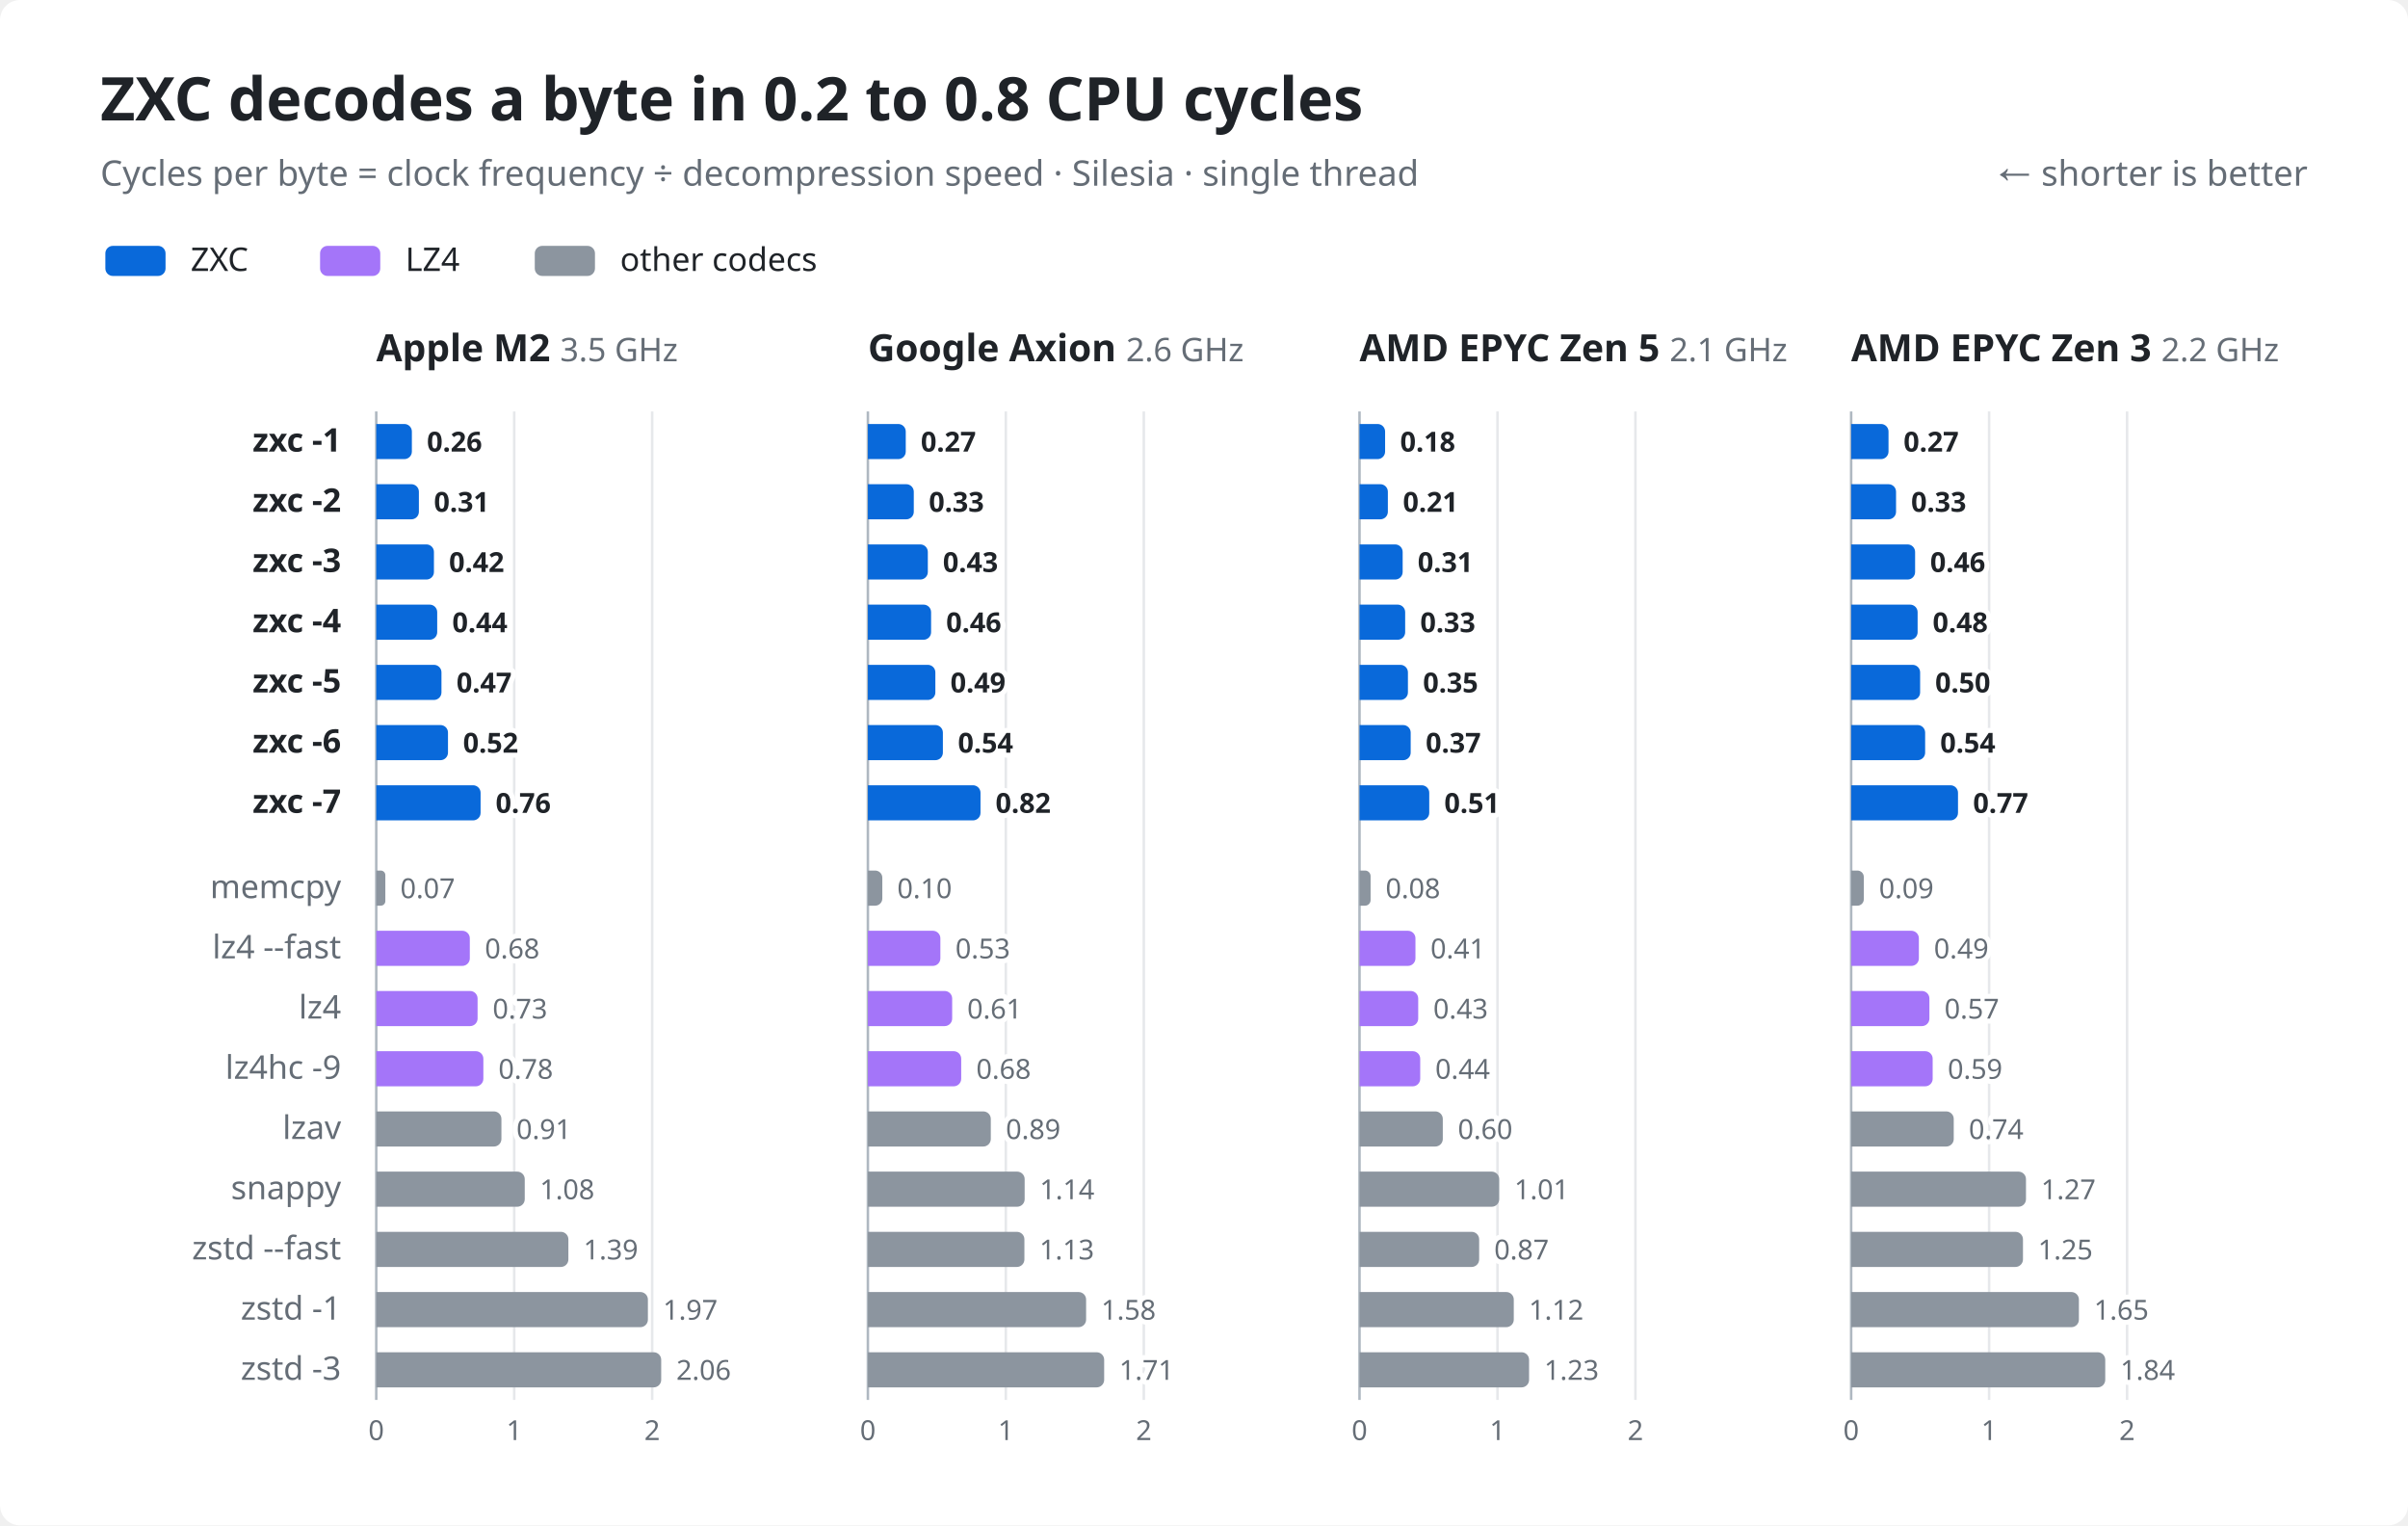
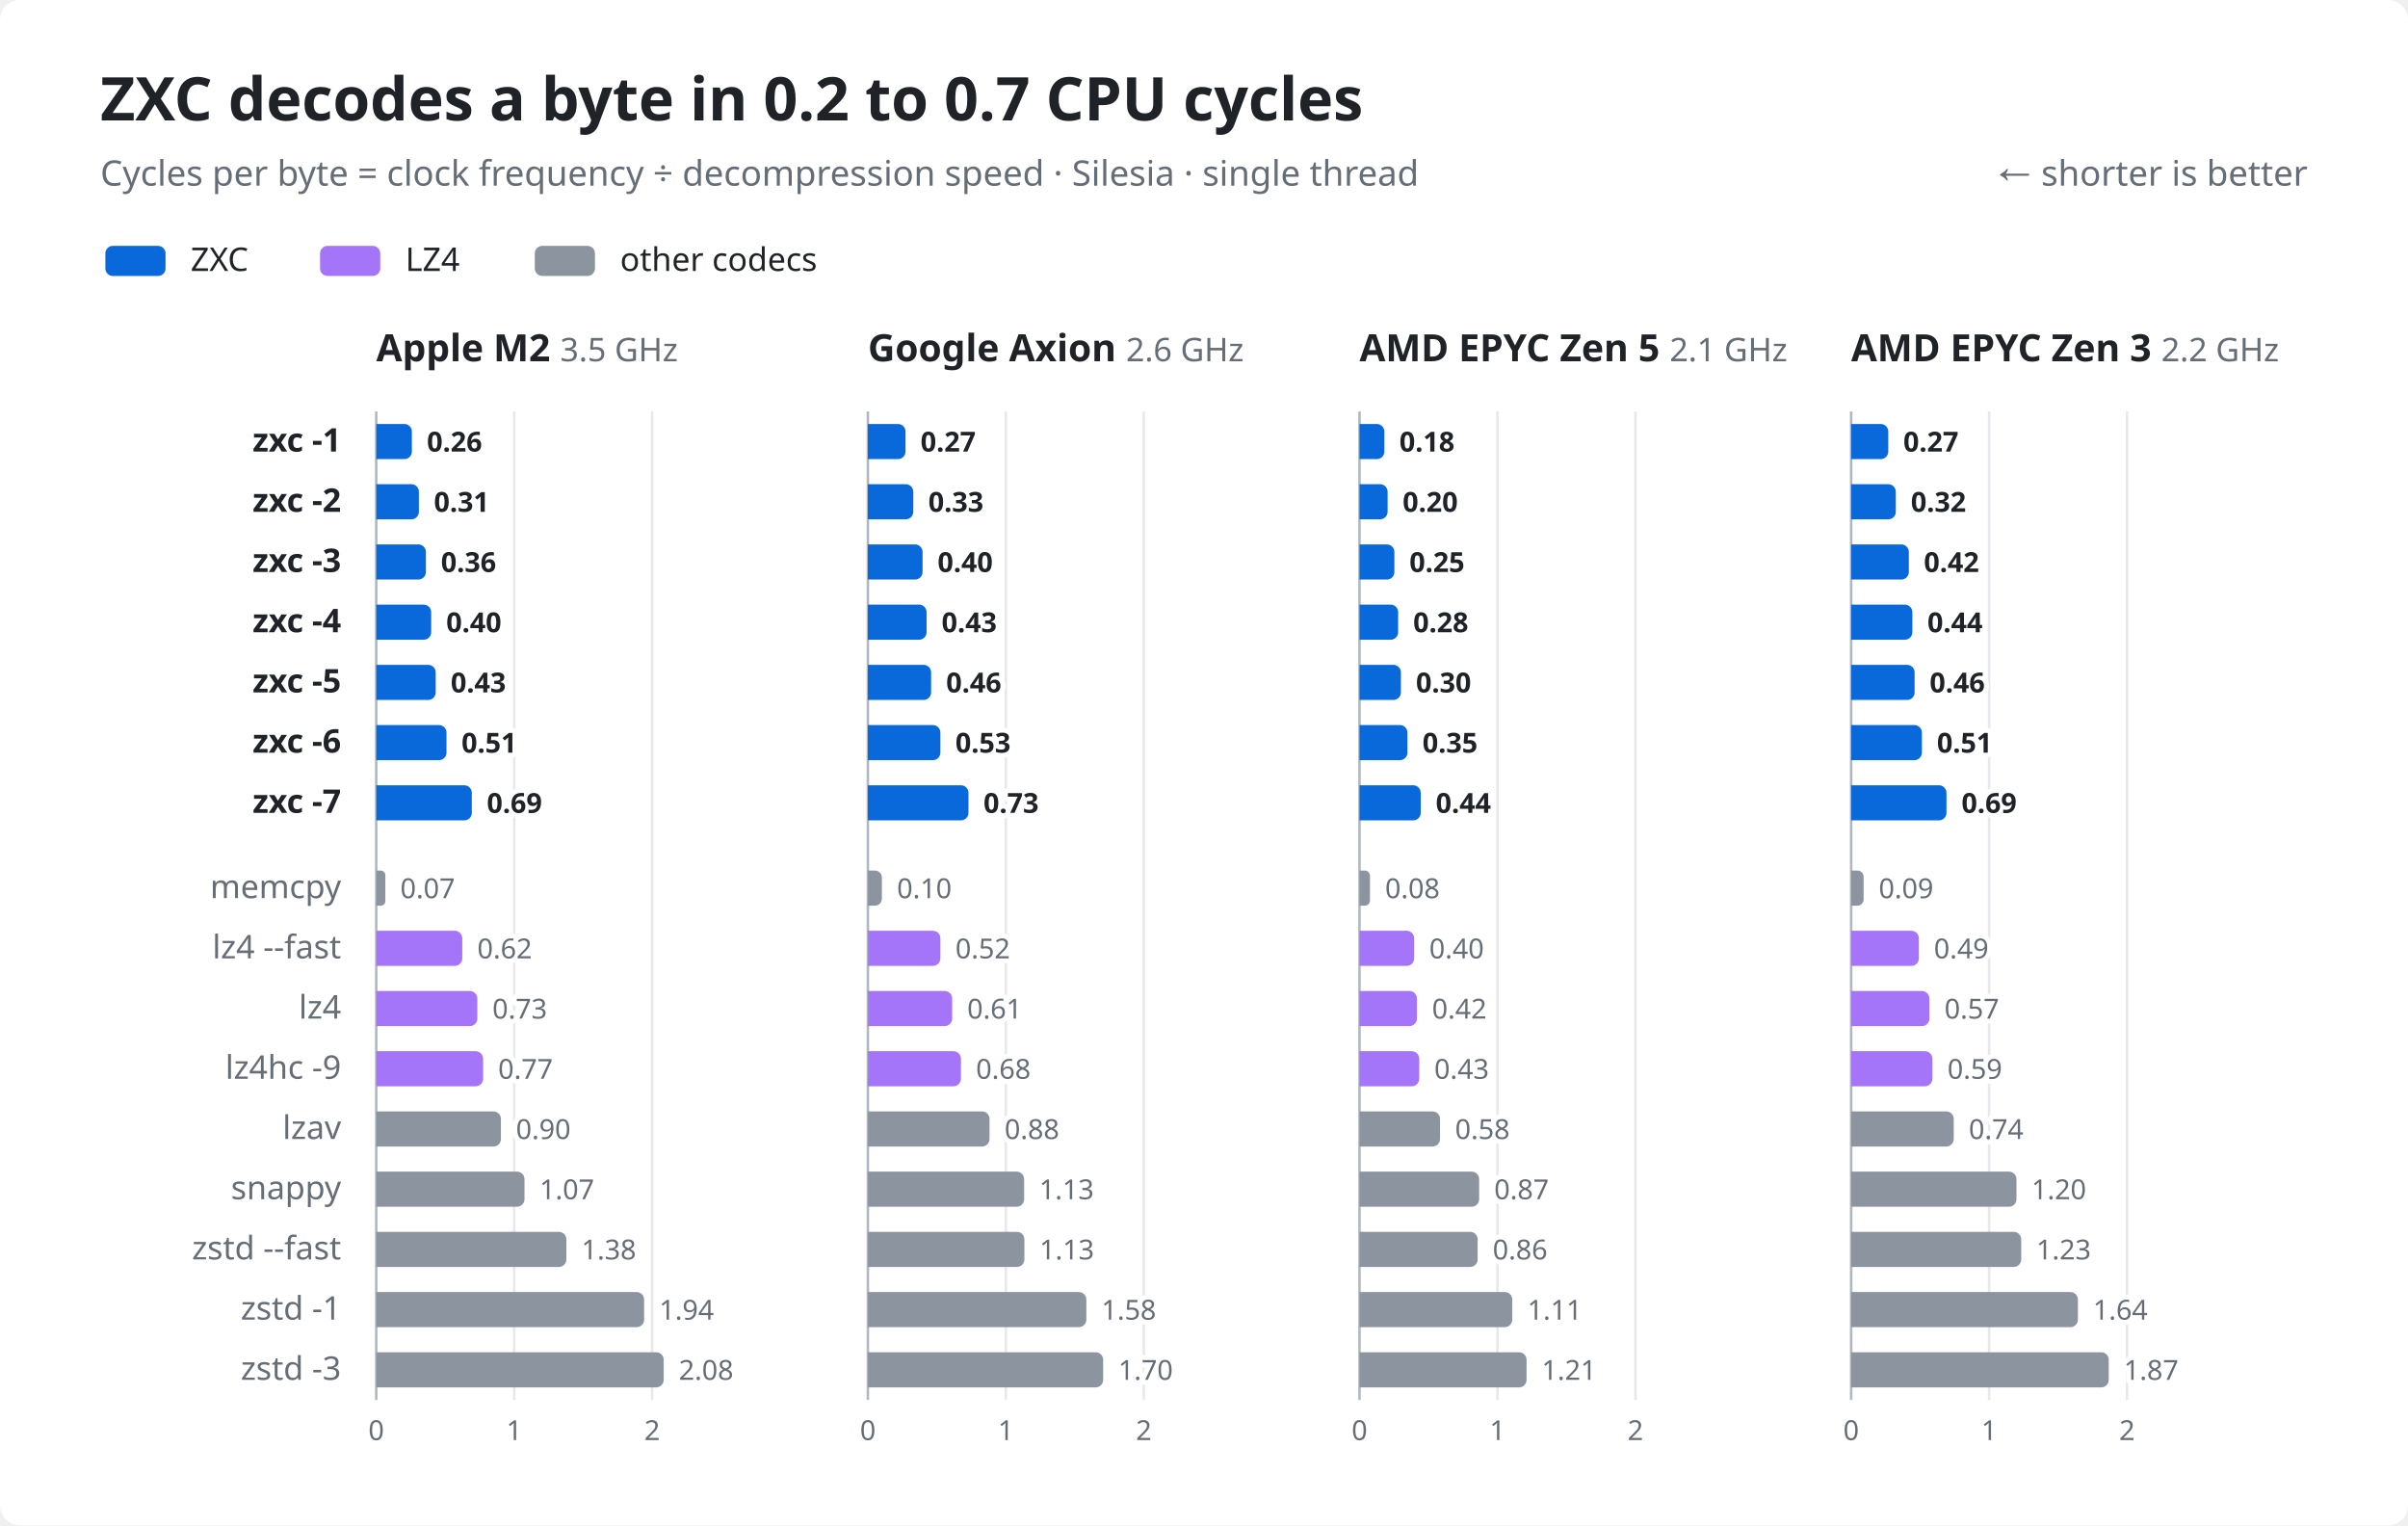
<svg xmlns="http://www.w3.org/2000/svg" viewBox="0 0 960 608" width="960" height="608" role="img" aria-label="CPU cycles per decompressed byte for each codec on four CPUs">
  <style>text{font-family:-apple-system,BlinkMacSystemFont,"Segoe UI","Noto Sans",Helvetica,Arial,sans-serif;font-size:11px}.t{font-size:24px;font-weight:700}.st{font-size:14px}.pt{font-size:15px;font-weight:600}.pa{font-size:13px;font-weight:400}.b{font-weight:600}.lg{font-size:13px}.num{font-variant-numeric:tabular-nums}.grid,.axis{stroke-width:1}.halo{paint-order:stroke;stroke-width:4;stroke-linejoin:round}.bg{fill:#ffffff}text{fill:#1f2328}.mu{fill:#656d76}.grid{stroke:#e6e8eb}.axis{stroke:#afb8c1}.zp{fill:#0969da}.gp{fill:#8c959f}.halo{stroke:#ffffff}.vp{fill:#a475f9}@media (prefers-color-scheme:dark){.bg{fill:#0d1117}text{fill:#e6edf3}.mu{fill:#8d96a0}.grid{stroke:#21262d}.axis{stroke:#3d444d}.zp{fill:#4493f8}.gp{fill:#6e7681}.halo{stroke:#0d1117}.vp{fill:#bc8cff}}.m{text-anchor:middle}.e{text-anchor:end}</style>
  <rect class="bg" width="960" height="608" rx="8" />
-   <text x="40" y="48" class="t">ZXC decodes a byte in 0.2 to 0.8 CPU cycles</text>
+   <text x="40" y="48" class="t">ZXC decodes a byte in 0.2 to 0.7 CPU cycles</text>
  <text x="40" y="74" class="st mu">Cycles per byte = clock frequency ÷ decompression speed · Silesia · single thread</text>
  <text x="920" y="74" class="st mu e">← shorter is better</text>
  <rect class="zp" x="42" y="98" width="24" height="12" rx="3" />
  <text x="76" y="108" class="lg">ZXC</text>
  <rect class="vp" x="127.6" y="98" width="24" height="12" rx="3" />
  <text x="161.6" y="108" class="lg">LZ4</text>
  <rect class="gp" x="213.2" y="98" width="24" height="12" rx="3" />
  <text x="247.2" y="108" class="lg">other codecs</text>
  <text x="136" y="180" class="lg b e">zxc -1</text>
  <text x="136" y="204" class="lg b e">zxc -2</text>
  <text x="136" y="228" class="lg b e">zxc -3</text>
  <text x="136" y="252" class="lg b e">zxc -4</text>
  <text x="136" y="276" class="lg b e">zxc -5</text>
  <text x="136" y="300" class="lg b e">zxc -6</text>
  <text x="136" y="324" class="lg b e">zxc -7</text>
  <text x="136" y="358" class="lg mu e">memcpy</text>
  <text x="136" y="382" class="lg mu e">lz4 --fast</text>
  <text x="136" y="406" class="lg mu e">lz4</text>
  <text x="136" y="430" class="lg mu e">lz4hc -9</text>
  <text x="136" y="454" class="lg mu e">lzav</text>
  <text x="136" y="478" class="lg mu e">snappy</text>
  <text x="136" y="502" class="lg mu e">zstd --fast</text>
  <text x="136" y="526" class="lg mu e">zstd -1</text>
  <text x="136" y="550" class="lg mu e">zstd -3</text>
  <text x="150" y="144" class="pt">Apple M2 <tspan class="pa mu">3.5 GHz</tspan>
  </text>
  <path class="axis" d="M150 164v394" />
  <text x="150" y="574" class="mu num m">0</text>
  <path class="grid" d="M205 164v394" />
  <text x="205" y="574" class="mu num m">1</text>
  <path class="grid" d="M260 164v394" />
  <text x="260" y="574" class="mu num m">2</text>
  <path class="zp" d="M150 169h11.2a3 3 0 0 1 3 3v8a3 3 0 0 1 -3 3h-11.2z" />
  <text x="170.2" y="180" class="num halo b">0.26</text>
  <path class="zp" d="M150 193h14a3 3 0 0 1 3 3v8a3 3 0 0 1 -3 3h-14z" />
  <text x="173" y="204" class="num halo b">0.31</text>
-   <path class="zp" d="M150 217h20a3 3 0 0 1 3 3v8a3 3 0 0 1 -3 3h-20z" />
-   <text x="179" y="228" class="num halo b">0.42</text>
-   <path class="zp" d="M150 241h21.3a3 3 0 0 1 3 3v8a3 3 0 0 1 -3 3h-21.3z" />
-   <text x="180.3" y="252" class="num halo b">0.44</text>
-   <path class="zp" d="M150 265h23a3 3 0 0 1 3 3v8a3 3 0 0 1 -3 3h-23z" />
-   <text x="182" y="276" class="num halo b">0.47</text>
-   <path class="zp" d="M150 289h25.6a3 3 0 0 1 3 3v8a3 3 0 0 1 -3 3h-25.6z" />
-   <text x="184.6" y="300" class="num halo b">0.52</text>
-   <path class="zp" d="M150 313h38.6a3 3 0 0 1 3 3v8a3 3 0 0 1 -3 3h-38.6z" />
-   <text x="197.6" y="324" class="num halo b">0.76</text>
-   <path class="gp" d="M150 347h1.8a1.824 1.824 0 0 1 1.824 1.824v10.351a1.824 1.824 0 0 1 -1.824 1.824h-1.8z" />
+   <path class="zp" d="M150 217h16.8a3 3 0 0 1 3 3v8a3 3 0 0 1 -3 3h-16.8z" />
+   <text x="175.8" y="228" class="num halo b">0.36</text>
+   <path class="zp" d="M150 241h18.9a3 3 0 0 1 3 3v8a3 3 0 0 1 -3 3h-18.9z" />
+   <text x="177.9" y="252" class="num halo b">0.40</text>
+   <path class="zp" d="M150 265h20.7a3 3 0 0 1 3 3v8a3 3 0 0 1 -3 3h-20.7z" />
+   <text x="179.7" y="276" class="num halo b">0.43</text>
+   <path class="zp" d="M150 289h25a3 3 0 0 1 3 3v8a3 3 0 0 1 -3 3h-25z" />
+   <text x="184" y="300" class="num halo b">0.51</text>
+   <path class="zp" d="M150 313h35.1a3 3 0 0 1 3 3v8a3 3 0 0 1 -3 3h-35.1z" />
+   <text x="194.1" y="324" class="num halo b">0.69</text>
+   <path class="gp" d="M150 347h1.8a1.823 1.823 0 0 1 1.823 1.823v10.354a1.823 1.823 0 0 1 -1.823 1.823h-1.8z" />
  <text x="159.6" y="358" class="num halo mu">0.07</text>
-   <path class="vp" d="M150 371h34.3a3 3 0 0 1 3 3v8a3 3 0 0 1 -3 3h-34.3z" />
-   <text x="193.3" y="382" class="num halo mu">0.68</text>
-   <path class="vp" d="M150 395h37.4a3 3 0 0 1 3 3v8a3 3 0 0 1 -3 3h-37.4z" />
-   <text x="196.4" y="406" class="num halo mu">0.73</text>
-   <path class="vp" d="M150 419h39.7a3 3 0 0 1 3 3v8a3 3 0 0 1 -3 3h-39.7z" />
-   <text x="198.7" y="430" class="num halo mu">0.78</text>
-   <path class="gp" d="M150 443h46.9a3 3 0 0 1 3 3v8a3 3 0 0 1 -3 3h-46.9z" />
-   <text x="205.9" y="454" class="num halo mu">0.91</text>
-   <path class="gp" d="M150 467h56.2a3 3 0 0 1 3 3v8a3 3 0 0 1 -3 3h-56.2z" />
-   <text x="215.2" y="478" class="num halo mu">1.08</text>
-   <path class="gp" d="M150 491h73.6a3 3 0 0 1 3 3v8a3 3 0 0 1 -3 3h-73.6z" />
-   <text x="232.6" y="502" class="num halo mu">1.39</text>
-   <path class="gp" d="M150 515h105.3a3 3 0 0 1 3 3v8a3 3 0 0 1 -3 3h-105.3z" />
-   <text x="264.3" y="526" class="num halo mu">1.97</text>
-   <path class="gp" d="M150 539h110.6a3 3 0 0 1 3 3v8a3 3 0 0 1 -3 3h-110.6z" />
-   <text x="269.6" y="550" class="num halo mu">2.06</text>
+   <path class="vp" d="M150 371h31.3a3 3 0 0 1 3 3v8a3 3 0 0 1 -3 3h-31.3z" />
+   <text x="190.3" y="382" class="num halo mu">0.62</text>
+   <path class="vp" d="M150 395h37.3a3 3 0 0 1 3 3v8a3 3 0 0 1 -3 3h-37.3z" />
+   <text x="196.3" y="406" class="num halo mu">0.73</text>
+   <path class="vp" d="M150 419h39.6a3 3 0 0 1 3 3v8a3 3 0 0 1 -3 3h-39.6z" />
+   <text x="198.6" y="430" class="num halo mu">0.77</text>
+   <path class="gp" d="M150 443h46.7a3 3 0 0 1 3 3v8a3 3 0 0 1 -3 3h-46.7z" />
+   <text x="205.7" y="454" class="num halo mu">0.90</text>
+   <path class="gp" d="M150 467h56.1a3 3 0 0 1 3 3v8a3 3 0 0 1 -3 3h-56.1z" />
+   <text x="215.1" y="478" class="num halo mu">1.07</text>
+   <path class="gp" d="M150 491h72.8a3 3 0 0 1 3 3v8a3 3 0 0 1 -3 3h-72.8z" />
+   <text x="231.8" y="502" class="num halo mu">1.38</text>
+   <path class="gp" d="M150 515h103.8a3 3 0 0 1 3 3v8a3 3 0 0 1 -3 3h-103.8z" />
+   <text x="262.8" y="526" class="num halo mu">1.94</text>
+   <path class="gp" d="M150 539h111.6a3 3 0 0 1 3 3v8a3 3 0 0 1 -3 3h-111.6z" />
+   <text x="270.6" y="550" class="num halo mu">2.08</text>
  <text x="346" y="144" class="pt">Google Axion <tspan class="pa mu">2.6 GHz</tspan>
  </text>
  <path class="axis" d="M346 164v394" />
  <text x="346" y="574" class="mu num m">0</text>
  <path class="grid" d="M401 164v394" />
  <text x="401" y="574" class="mu num m">1</text>
  <path class="grid" d="M456 164v394" />
  <text x="456" y="574" class="mu num m">2</text>
-   <path class="zp" d="M346 169h12.1a3 3 0 0 1 3 3v8a3 3 0 0 1 -3 3h-12.1z" />
-   <text x="367.1" y="180" class="num halo b">0.27</text>
-   <path class="zp" d="M346 193h15.3a3 3 0 0 1 3 3v8a3 3 0 0 1 -3 3h-15.3z" />
-   <text x="370.3" y="204" class="num halo b">0.33</text>
-   <path class="zp" d="M346 217h20.9a3 3 0 0 1 3 3v8a3 3 0 0 1 -3 3h-20.9z" />
-   <text x="375.9" y="228" class="num halo b">0.43</text>
-   <path class="zp" d="M346 241h22.2a3 3 0 0 1 3 3v8a3 3 0 0 1 -3 3h-22.2z" />
-   <text x="377.2" y="252" class="num halo b">0.46</text>
-   <path class="zp" d="M346 265h23.9a3 3 0 0 1 3 3v8a3 3 0 0 1 -3 3h-23.9z" />
-   <text x="378.9" y="276" class="num halo b">0.49</text>
-   <path class="zp" d="M346 289h26.9a3 3 0 0 1 3 3v8a3 3 0 0 1 -3 3h-26.9z" />
-   <text x="381.9" y="300" class="num halo b">0.54</text>
-   <path class="zp" d="M346 313h41.9a3 3 0 0 1 3 3v8a3 3 0 0 1 -3 3h-41.9z" />
-   <text x="396.9" y="324" class="num halo b">0.82</text>
-   <path class="gp" d="M346 347h2.9a2.854 2.854 0 0 1 2.854 2.854v8.293a2.854 2.854 0 0 1 -2.854 2.854h-2.9z" />
-   <text x="357.7" y="358" class="num halo mu">0.10</text>
+   <path class="zp" d="M346 169h12a3 3 0 0 1 3 3v8a3 3 0 0 1 -3 3h-12z" />
+   <text x="367" y="180" class="num halo b">0.27</text>
+   <path class="zp" d="M346 193h15.1a3 3 0 0 1 3 3v8a3 3 0 0 1 -3 3h-15.1z" />
+   <text x="370.1" y="204" class="num halo b">0.33</text>
+   <path class="zp" d="M346 217h18.8a3 3 0 0 1 3 3v8a3 3 0 0 1 -3 3h-18.8z" />
+   <text x="373.8" y="228" class="num halo b">0.40</text>
+   <path class="zp" d="M346 241h20.4a3 3 0 0 1 3 3v8a3 3 0 0 1 -3 3h-20.4z" />
+   <text x="375.4" y="252" class="num halo b">0.43</text>
+   <path class="zp" d="M346 265h22.2a3 3 0 0 1 3 3v8a3 3 0 0 1 -3 3h-22.2z" />
+   <text x="377.2" y="276" class="num halo b">0.46</text>
+   <path class="zp" d="M346 289h25.9a3 3 0 0 1 3 3v8a3 3 0 0 1 -3 3h-25.9z" />
+   <text x="380.9" y="300" class="num halo b">0.53</text>
+   <path class="zp" d="M346 313h37.1a3 3 0 0 1 3 3v8a3 3 0 0 1 -3 3h-37.1z" />
+   <text x="392.1" y="324" class="num halo b">0.73</text>
+   <path class="gp" d="M346 347h2.8a2.785 2.785 0 0 1 2.785 2.785v8.43a2.785 2.785 0 0 1 -2.785 2.785h-2.8z" />
+   <text x="357.6" y="358" class="num halo mu">0.10</text>
  <path class="vp" d="M346 371h25.9a3 3 0 0 1 3 3v8a3 3 0 0 1 -3 3h-25.9z" />
-   <text x="380.9" y="382" class="num halo mu">0.53</text>
+   <text x="380.9" y="382" class="num halo mu">0.52</text>
  <path class="vp" d="M346 395h30.6a3 3 0 0 1 3 3v8a3 3 0 0 1 -3 3h-30.6z" />
  <text x="385.6" y="406" class="num halo mu">0.61</text>
-   <path class="vp" d="M346 419h34.2a3 3 0 0 1 3 3v8a3 3 0 0 1 -3 3h-34.2z" />
-   <text x="389.2" y="430" class="num halo mu">0.68</text>
-   <path class="gp" d="M346 443h46a3 3 0 0 1 3 3v8a3 3 0 0 1 -3 3h-46z" />
-   <text x="401" y="454" class="num halo mu">0.89</text>
-   <path class="gp" d="M346 467h59.5a3 3 0 0 1 3 3v8a3 3 0 0 1 -3 3h-59.5z" />
-   <text x="414.5" y="478" class="num halo mu">1.14</text>
+   <path class="vp" d="M346 419h34.1a3 3 0 0 1 3 3v8a3 3 0 0 1 -3 3h-34.1z" />
+   <text x="389.1" y="430" class="num halo mu">0.68</text>
+   <path class="gp" d="M346 443h45.5a3 3 0 0 1 3 3v8a3 3 0 0 1 -3 3h-45.5z" />
+   <text x="400.5" y="454" class="num halo mu">0.88</text>
+   <path class="gp" d="M346 467h59.3a3 3 0 0 1 3 3v8a3 3 0 0 1 -3 3h-59.3z" />
+   <text x="414.3" y="478" class="num halo mu">1.13</text>
  <path class="gp" d="M346 491h59.4a3 3 0 0 1 3 3v8a3 3 0 0 1 -3 3h-59.4z" />
  <text x="414.4" y="502" class="num halo mu">1.13</text>
-   <path class="gp" d="M346 515h84a3 3 0 0 1 3 3v8a3 3 0 0 1 -3 3h-84z" />
-   <text x="439" y="526" class="num halo mu">1.58</text>
-   <path class="gp" d="M346 539h91.2a3 3 0 0 1 3 3v8a3 3 0 0 1 -3 3h-91.2z" />
-   <text x="446.2" y="550" class="num halo mu">1.71</text>
+   <path class="gp" d="M346 515h84.1a3 3 0 0 1 3 3v8a3 3 0 0 1 -3 3h-84.1z" />
+   <text x="439.1" y="526" class="num halo mu">1.58</text>
+   <path class="gp" d="M346 539h90.8a3 3 0 0 1 3 3v8a3 3 0 0 1 -3 3h-90.8z" />
+   <text x="445.8" y="550" class="num halo mu">1.70</text>
  <text x="542" y="144" class="pt">AMD EPYC Zen 5 <tspan class="pa mu">2.1 GHz</tspan>
  </text>
  <path class="axis" d="M542 164v394" />
  <text x="542" y="574" class="mu num m">0</text>
  <path class="grid" d="M597 164v394" />
  <text x="597" y="574" class="mu num m">1</text>
  <path class="grid" d="M652 164v394" />
  <text x="652" y="574" class="mu num m">2</text>
-   <path class="zp" d="M542 169h7.2a3 3 0 0 1 3 3v8a3 3 0 0 1 -3 3h-7.2z" />
-   <text x="558.2" y="180" class="num halo b">0.18</text>
-   <path class="zp" d="M542 193h8.3a3 3 0 0 1 3 3v8a3 3 0 0 1 -3 3h-8.3z" />
-   <text x="559.3" y="204" class="num halo b">0.21</text>
-   <path class="zp" d="M542 217h14.2a3 3 0 0 1 3 3v8a3 3 0 0 1 -3 3h-14.2z" />
-   <text x="565.2" y="228" class="num halo b">0.31</text>
-   <path class="zp" d="M542 241h15.2a3 3 0 0 1 3 3v8a3 3 0 0 1 -3 3h-15.2z" />
-   <text x="566.2" y="252" class="num halo b">0.33</text>
-   <path class="zp" d="M542 265h16.3a3 3 0 0 1 3 3v8a3 3 0 0 1 -3 3h-16.3z" />
-   <text x="567.3" y="276" class="num halo b">0.35</text>
-   <path class="zp" d="M542 289h17.4a3 3 0 0 1 3 3v8a3 3 0 0 1 -3 3h-17.4z" />
-   <text x="568.4" y="300" class="num halo b">0.37</text>
-   <path class="zp" d="M542 313h24.8a3 3 0 0 1 3 3v8a3 3 0 0 1 -3 3h-24.8z" />
-   <text x="575.8" y="324" class="num halo b">0.51</text>
-   <path class="gp" d="M542 347h2.2a2.218 2.218 0 0 1 2.218 2.218v9.564a2.218 2.218 0 0 1 -2.218 2.218h-2.2z" />
-   <text x="552.4" y="358" class="num halo mu">0.08</text>
-   <path class="vp" d="M542 371h19.3a3 3 0 0 1 3 3v8a3 3 0 0 1 -3 3h-19.3z" />
-   <text x="570.3" y="382" class="num halo mu">0.41</text>
-   <path class="vp" d="M542 395h20.4a3 3 0 0 1 3 3v8a3 3 0 0 1 -3 3h-20.4z" />
-   <text x="571.4" y="406" class="num halo mu">0.43</text>
-   <path class="vp" d="M542 419h21.2a3 3 0 0 1 3 3v8a3 3 0 0 1 -3 3h-21.2z" />
-   <text x="572.2" y="430" class="num halo mu">0.44</text>
-   <path class="gp" d="M542 443h30.2a3 3 0 0 1 3 3v8a3 3 0 0 1 -3 3h-30.2z" />
-   <text x="581.2" y="454" class="num halo mu">0.60</text>
-   <path class="gp" d="M542 467h52.7a3 3 0 0 1 3 3v8a3 3 0 0 1 -3 3h-52.7z" />
-   <text x="603.7" y="478" class="num halo mu">1.01</text>
-   <path class="gp" d="M542 491h44.7a3 3 0 0 1 3 3v8a3 3 0 0 1 -3 3h-44.7z" />
-   <text x="595.7" y="502" class="num halo mu">0.87</text>
-   <path class="gp" d="M542 515h58.5a3 3 0 0 1 3 3v8a3 3 0 0 1 -3 3h-58.5z" />
-   <text x="609.5" y="526" class="num halo mu">1.12</text>
-   <path class="gp" d="M542 539h64.6a3 3 0 0 1 3 3v8a3 3 0 0 1 -3 3h-64.6z" />
-   <text x="615.6" y="550" class="num halo mu">1.23</text>
+   <path class="zp" d="M542 169h6.9a3 3 0 0 1 3 3v8a3 3 0 0 1 -3 3h-6.9z" />
+   <text x="557.9" y="180" class="num halo b">0.18</text>
+   <path class="zp" d="M542 193h8.2a3 3 0 0 1 3 3v8a3 3 0 0 1 -3 3h-8.2z" />
+   <text x="559.2" y="204" class="num halo b">0.20</text>
+   <path class="zp" d="M542 217h10.9a3 3 0 0 1 3 3v8a3 3 0 0 1 -3 3h-10.9z" />
+   <text x="561.9" y="228" class="num halo b">0.25</text>
+   <path class="zp" d="M542 241h12.4a3 3 0 0 1 3 3v8a3 3 0 0 1 -3 3h-12.4z" />
+   <text x="563.4" y="252" class="num halo b">0.28</text>
+   <path class="zp" d="M542 265h13.5a3 3 0 0 1 3 3v8a3 3 0 0 1 -3 3h-13.5z" />
+   <text x="564.5" y="276" class="num halo b">0.30</text>
+   <path class="zp" d="M542 289h16.1a3 3 0 0 1 3 3v8a3 3 0 0 1 -3 3h-16.1z" />
+   <text x="567.1" y="300" class="num halo b">0.35</text>
+   <path class="zp" d="M542 313h21.4a3 3 0 0 1 3 3v8a3 3 0 0 1 -3 3h-21.4z" />
+   <text x="572.4" y="324" class="num halo b">0.44</text>
+   <path class="gp" d="M542 347h2.1a2.076 2.076 0 0 1 2.076 2.076v9.848a2.076 2.076 0 0 1 -2.076 2.076h-2.1z" />
+   <text x="552.2" y="358" class="num halo mu">0.08</text>
+   <path class="vp" d="M542 371h18.8a3 3 0 0 1 3 3v8a3 3 0 0 1 -3 3h-18.8z" />
+   <text x="569.8" y="382" class="num halo mu">0.40</text>
+   <path class="vp" d="M542 395h19.9a3 3 0 0 1 3 3v8a3 3 0 0 1 -3 3h-19.9z" />
+   <text x="570.9" y="406" class="num halo mu">0.42</text>
+   <path class="vp" d="M542 419h20.8a3 3 0 0 1 3 3v8a3 3 0 0 1 -3 3h-20.8z" />
+   <text x="571.8" y="430" class="num halo mu">0.43</text>
+   <path class="gp" d="M542 443h29.1a3 3 0 0 1 3 3v8a3 3 0 0 1 -3 3h-29.1z" />
+   <text x="580.1" y="454" class="num halo mu">0.58</text>
+   <path class="gp" d="M542 467h44.7a3 3 0 0 1 3 3v8a3 3 0 0 1 -3 3h-44.7z" />
+   <text x="595.7" y="478" class="num halo mu">0.87</text>
+   <path class="gp" d="M542 491h44.1a3 3 0 0 1 3 3v8a3 3 0 0 1 -3 3h-44.1z" />
+   <text x="595.1" y="502" class="num halo mu">0.86</text>
+   <path class="gp" d="M542 515h57.9a3 3 0 0 1 3 3v8a3 3 0 0 1 -3 3h-57.9z" />
+   <text x="608.9" y="526" class="num halo mu">1.11</text>
+   <path class="gp" d="M542 539h63.6a3 3 0 0 1 3 3v8a3 3 0 0 1 -3 3h-63.6z" />
+   <text x="614.6" y="550" class="num halo mu">1.21</text>
  <text x="738" y="144" class="pt">AMD EPYC Zen 3 <tspan class="pa mu">2.2 GHz</tspan>
  </text>
  <path class="axis" d="M738 164v394" />
  <text x="738" y="574" class="mu num m">0</text>
  <path class="grid" d="M793 164v394" />
  <text x="793" y="574" class="mu num m">1</text>
  <path class="grid" d="M848 164v394" />
  <text x="848" y="574" class="mu num m">2</text>
-   <path class="zp" d="M738 169h11.9a3 3 0 0 1 3 3v8a3 3 0 0 1 -3 3h-11.9z" />
-   <text x="758.9" y="180" class="num halo b">0.27</text>
-   <path class="zp" d="M738 193h14.9a3 3 0 0 1 3 3v8a3 3 0 0 1 -3 3h-14.9z" />
-   <text x="761.9" y="204" class="num halo b">0.33</text>
-   <path class="zp" d="M738 217h22.5a3 3 0 0 1 3 3v8a3 3 0 0 1 -3 3h-22.5z" />
-   <text x="769.5" y="228" class="num halo b">0.46</text>
-   <path class="zp" d="M738 241h23.5a3 3 0 0 1 3 3v8a3 3 0 0 1 -3 3h-23.5z" />
-   <text x="770.5" y="252" class="num halo b">0.48</text>
-   <path class="zp" d="M738 265h24.5a3 3 0 0 1 3 3v8a3 3 0 0 1 -3 3h-24.5z" />
-   <text x="771.5" y="276" class="num halo b">0.50</text>
-   <path class="zp" d="M738 289h26.5a3 3 0 0 1 3 3v8a3 3 0 0 1 -3 3h-26.5z" />
-   <text x="773.5" y="300" class="num halo b">0.54</text>
-   <path class="zp" d="M738 313h39.6a3 3 0 0 1 3 3v8a3 3 0 0 1 -3 3h-39.6z" />
-   <text x="786.6" y="324" class="num halo b">0.77</text>
-   <path class="gp" d="M738 347h2.5a2.546 2.546 0 0 1 2.546 2.546v8.909a2.546 2.546 0 0 1 -2.546 2.546h-2.5z" />
-   <text x="749.1" y="358" class="num halo mu">0.09</text>
+   <path class="zp" d="M738 169h11.8a3 3 0 0 1 3 3v8a3 3 0 0 1 -3 3h-11.8z" />
+   <text x="758.8" y="180" class="num halo b">0.27</text>
+   <path class="zp" d="M738 193h14.8a3 3 0 0 1 3 3v8a3 3 0 0 1 -3 3h-14.8z" />
+   <text x="761.8" y="204" class="num halo b">0.32</text>
+   <path class="zp" d="M738 217h20a3 3 0 0 1 3 3v8a3 3 0 0 1 -3 3h-20z" />
+   <text x="767" y="228" class="num halo b">0.42</text>
+   <path class="zp" d="M738 241h21.4a3 3 0 0 1 3 3v8a3 3 0 0 1 -3 3h-21.4z" />
+   <text x="768.4" y="252" class="num halo b">0.44</text>
+   <path class="zp" d="M738 265h22.3a3 3 0 0 1 3 3v8a3 3 0 0 1 -3 3h-22.3z" />
+   <text x="769.3" y="276" class="num halo b">0.46</text>
+   <path class="zp" d="M738 289h25.2a3 3 0 0 1 3 3v8a3 3 0 0 1 -3 3h-25.2z" />
+   <text x="772.2" y="300" class="num halo b">0.51</text>
+   <path class="zp" d="M738 313h35a3 3 0 0 1 3 3v8a3 3 0 0 1 -3 3h-35z" />
+   <text x="782" y="324" class="num halo b">0.69</text>
+   <path class="gp" d="M738 347h2.5a2.482 2.482 0 0 1 2.482 2.482v9.037a2.482 2.482 0 0 1 -2.482 2.482h-2.5z" />
+   <text x="749" y="358" class="num halo mu">0.09</text>
  <path class="vp" d="M738 371h24a3 3 0 0 1 3 3v8a3 3 0 0 1 -3 3h-24z" />
  <text x="771" y="382" class="num halo mu">0.49</text>
  <path class="vp" d="M738 395h28.2a3 3 0 0 1 3 3v8a3 3 0 0 1 -3 3h-28.2z" />
  <text x="775.2" y="406" class="num halo mu">0.57</text>
-   <path class="vp" d="M738 419h29.5a3 3 0 0 1 3 3v8a3 3 0 0 1 -3 3h-29.5z" />
-   <text x="776.5" y="430" class="num halo mu">0.59</text>
+   <path class="vp" d="M738 419h29.4a3 3 0 0 1 3 3v8a3 3 0 0 1 -3 3h-29.4z" />
+   <text x="776.4" y="430" class="num halo mu">0.59</text>
  <path class="gp" d="M738 443h37.9a3 3 0 0 1 3 3v8a3 3 0 0 1 -3 3h-37.9z" />
  <text x="784.9" y="454" class="num halo mu">0.74</text>
-   <path class="gp" d="M738 467h66.7a3 3 0 0 1 3 3v8a3 3 0 0 1 -3 3h-66.7z" />
-   <text x="813.7" y="478" class="num halo mu">1.27</text>
-   <path class="gp" d="M738 491h65.5a3 3 0 0 1 3 3v8a3 3 0 0 1 -3 3h-65.5z" />
-   <text x="812.5" y="502" class="num halo mu">1.25</text>
-   <path class="gp" d="M738 515h87.8a3 3 0 0 1 3 3v8a3 3 0 0 1 -3 3h-87.8z" />
-   <text x="834.8" y="526" class="num halo mu">1.65</text>
-   <path class="gp" d="M738 539h98.3a3 3 0 0 1 3 3v8a3 3 0 0 1 -3 3h-98.3z" />
-   <text x="845.3" y="550" class="num halo mu">1.84</text>
+   <path class="gp" d="M738 467h62.9a3 3 0 0 1 3 3v8a3 3 0 0 1 -3 3h-62.9z" />
+   <text x="809.9" y="478" class="num halo mu">1.20</text>
+   <path class="gp" d="M738 491h64.8a3 3 0 0 1 3 3v8a3 3 0 0 1 -3 3h-64.8z" />
+   <text x="811.8" y="502" class="num halo mu">1.23</text>
+   <path class="gp" d="M738 515h87.4a3 3 0 0 1 3 3v8a3 3 0 0 1 -3 3h-87.4z" />
+   <text x="834.4" y="526" class="num halo mu">1.64</text>
+   <path class="gp" d="M738 539h99.7a3 3 0 0 1 3 3v8a3 3 0 0 1 -3 3h-99.7z" />
+   <text x="846.7" y="550" class="num halo mu">1.87</text>
</svg>
